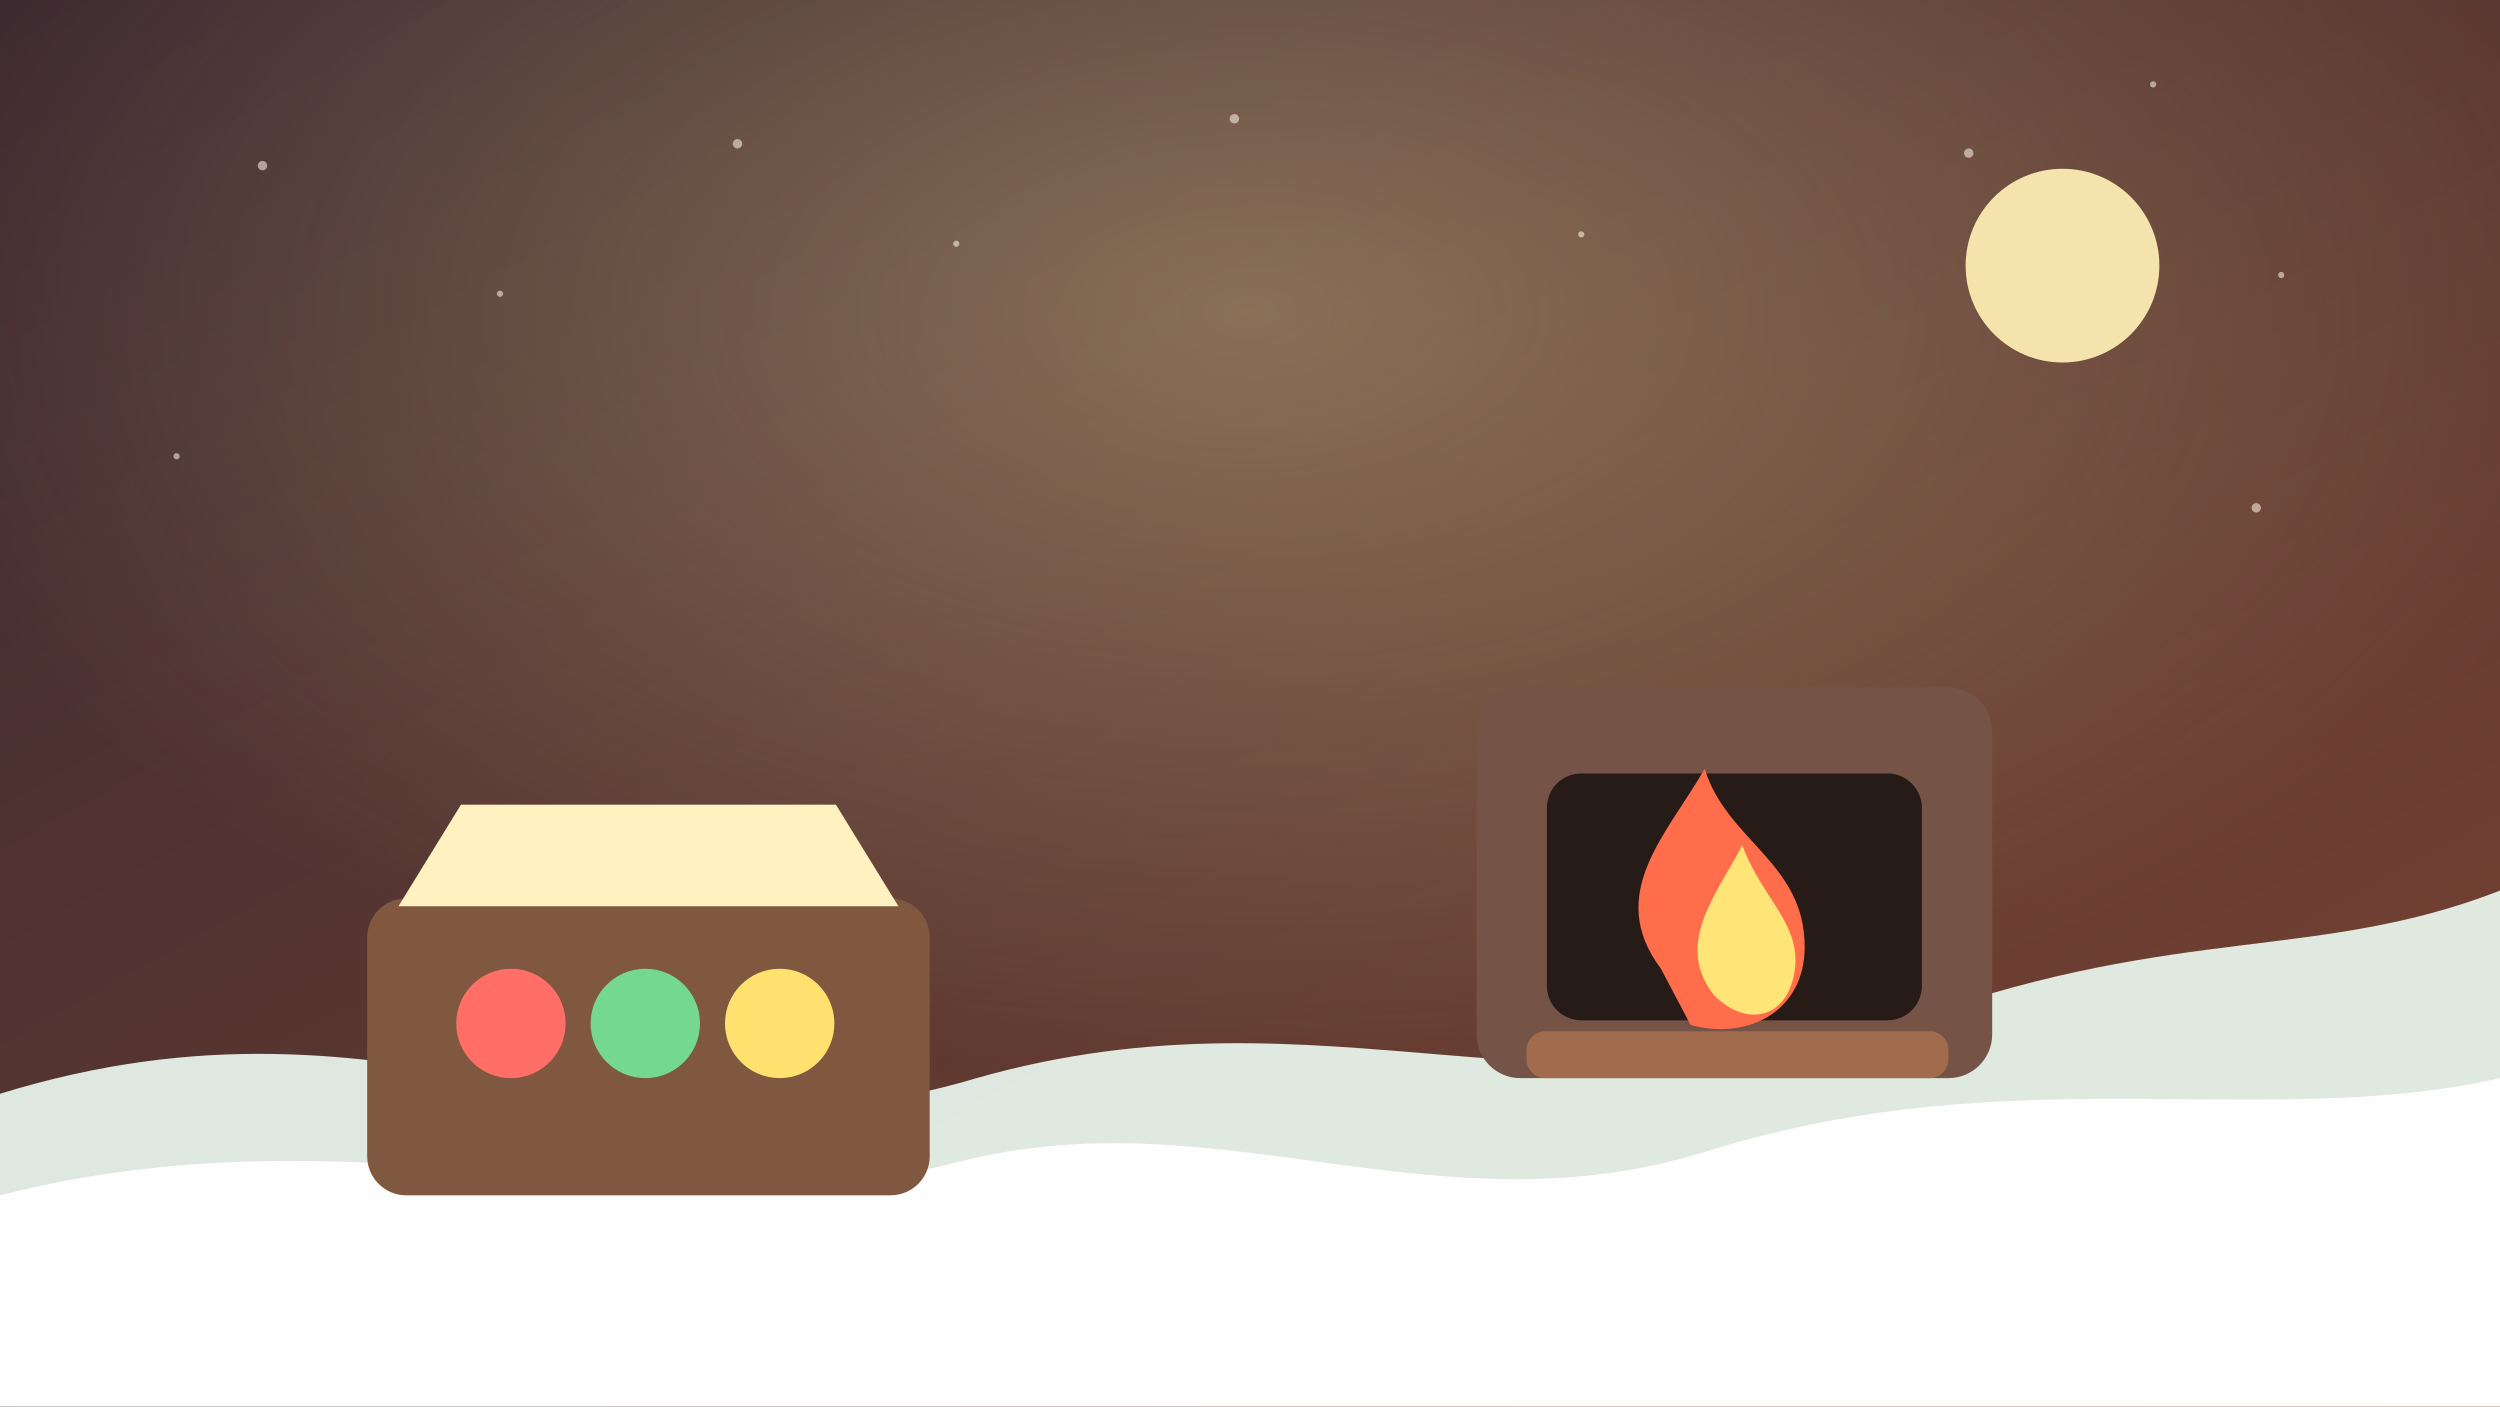
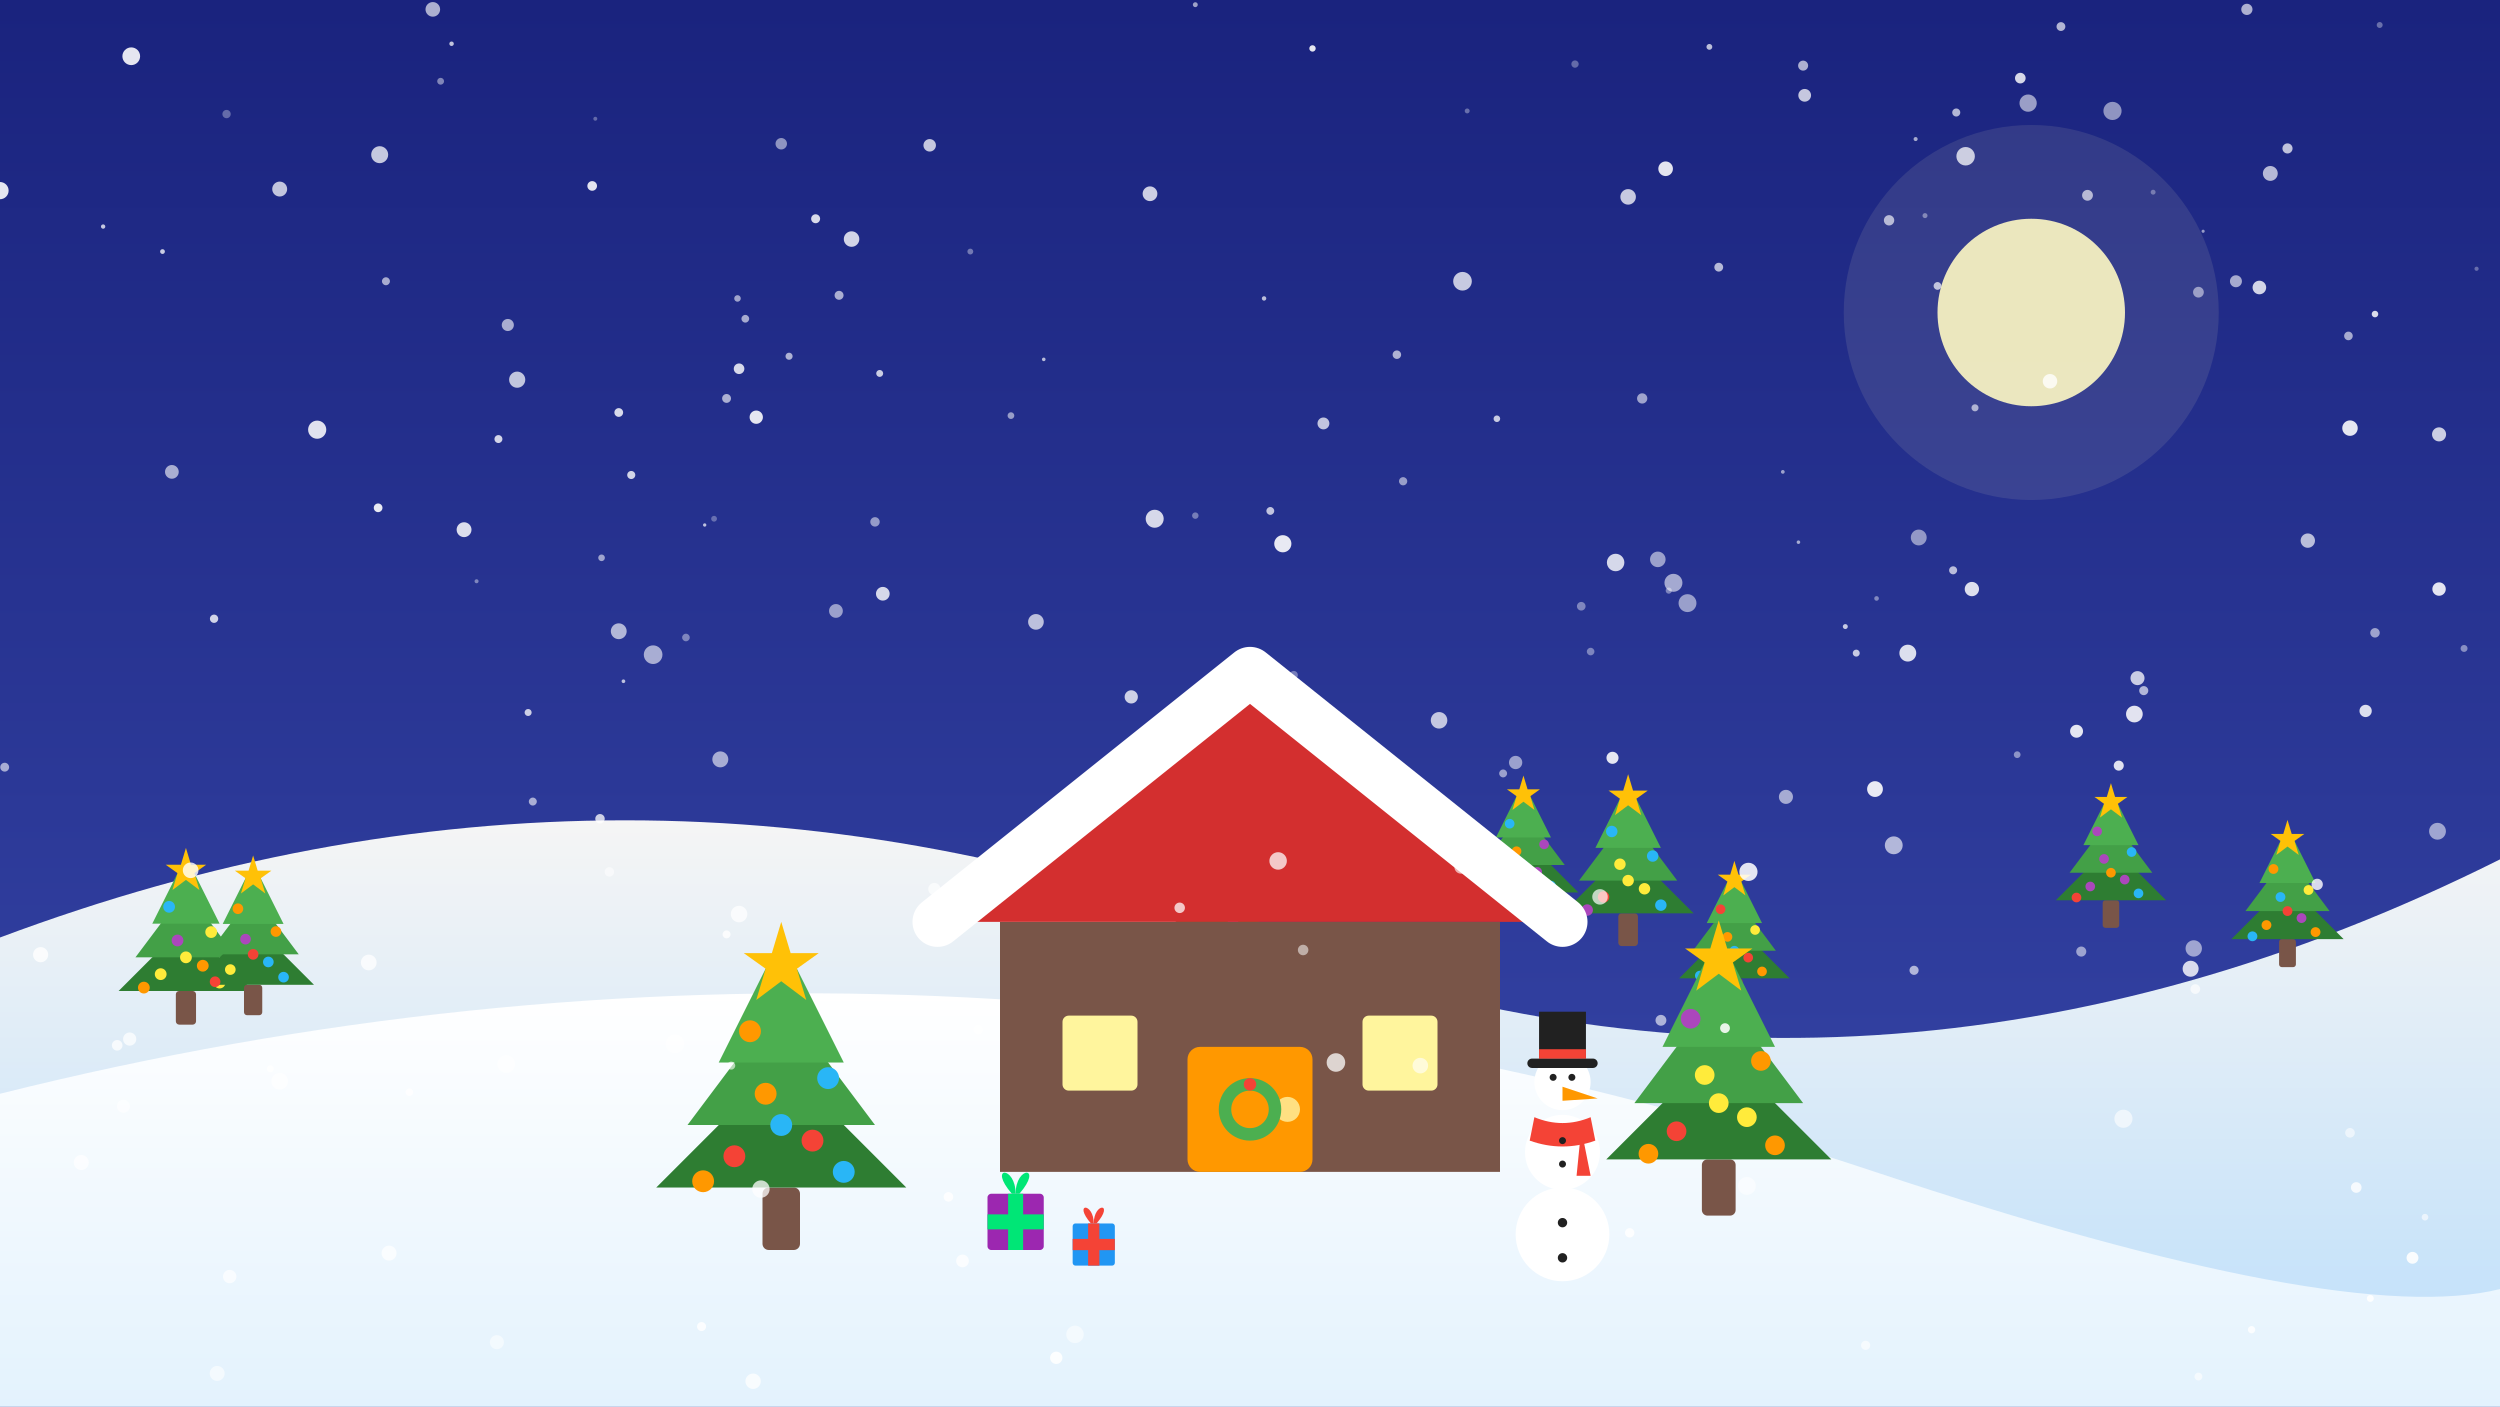
<svg xmlns="http://www.w3.org/2000/svg" viewBox="0 0 1600 900" preserveAspectRatio="xMidYMid slice">
  <defs>
-     <linearGradient id="sky" x1="0" y1="0" x2="1" y2="1">
-       <stop offset="0" stop-color="#3b2930" />
-       <stop offset="1" stop-color="#7b4532" />
+     <linearGradient id="bg7" x1="0" y1="0" x2="0" y2="1">
+       <stop offset="0%" stop-color="#1A237E" />
+       <stop offset="100%" stop-color="#3949AB" />
    </linearGradient>
-     <radialGradient id="glow" cx="50%" cy="22%" r="55%">
-       <stop offset="0" stop-color="#fff1aa" stop-opacity=".32" />
-       <stop offset="1" stop-color="#fff1aa" stop-opacity="0" />
-     </radialGradient>
-     <filter id="soft">
-       <feGaussianBlur stdDeviation="10" />
-     </filter>
+     <linearGradient id="hill17" x1="0" y1="0" x2="0" y2="1">
+       <stop offset="0%" stop-color="#FFFFFF" />
+       <stop offset="100%" stop-color="#E3F2FD" />
+     </linearGradient>
+     <linearGradient id="hill27" x1="0" y1="0" x2="0" y2="1">
+       <stop offset="0%" stop-color="#F5F5F5" />
+       <stop offset="100%" stop-color="#BBDEFB" />
+     </linearGradient>
  </defs>
-   <rect width="1600" height="900" fill="url(#sky)" />
-   <rect width="1600" height="900" fill="url(#glow)" />
-   <g opacity=".55" fill="#fff8e9">
-     <circle cx="168" cy="106" r="3" />
-     <circle cx="320" cy="188" r="2" />
-     <circle cx="472" cy="92" r="3" />
-     <circle cx="612" cy="156" r="2" />
-     <circle cx="790" cy="76" r="3" />
-     <circle cx="1012" cy="150" r="2" />
-     <circle cx="1260" cy="98" r="3" />
-     <circle cx="1460" cy="176" r="2" />
-     <circle cx="1378" cy="54" r="2" />
-     <circle cx="113" cy="292" r="2" />
-     <circle cx="1444" cy="325" r="3" />
-   </g>
-   <circle cx="1320" cy="170" r="62" fill="#fff0b5" opacity=".92" />
-   <path d="M0 700 C260 620 390 760 625 690 C850 626 1000 728 1230 650 C1396 592 1484 615 1600 570 L1600 900 L0 900 Z" fill="#e9f7ef" opacity=".92" />
-   <path d="M0 765 C235 705 425 792 612 744 C780 700 920 792 1095 736 C1290 676 1450 724 1600 690 L1600 900 L0 900 Z" fill="#ffffff" opacity=".96" />
-   <g transform="translate(945 440)">
-     <rect x="0" y="0" width="330" height="250" rx="28" fill="#755346" />
-     <rect x="45" y="55" width="240" height="158" rx="22" fill="#271b18" />
-     <path d="M118 180 C82 132 122 94 146 52 C160 98 210 112 210 166 C210 207 174 226 137 216" fill="#ff6d4b" />
-     <path d="M152 197 C126 164 154 132 170 101 C183 135 206 150 204 178 C201 211 174 219 152 197" fill="#ffe477" />
-     <rect x="32" y="220" width="270" height="30" rx="12" fill="#a16b4d" />
-   </g>
-   <g transform="translate(235 435)">
-     <rect x="0" y="140" width="360" height="190" rx="25" fill="#80573f" />
-     <path d="M20 145 H340 L300 80 H60 Z" fill="#fff1c0" />
-     <circle cx="92" cy="220" r="35" fill="#ff6f68" />
-     <circle cx="178" cy="220" r="35" fill="#75d891" />
-     <circle cx="264" cy="220" r="35" fill="#ffe16f" />
-   </g>
+   <rect width="1600" height="900" fill="url(#bg7)" />
+   <circle cx="1300" cy="200" r="60" fill="#FFF9C4" opacity="0.9" />
+   <circle cx="1300" cy="200" r="120" fill="#FFF9C4" opacity="0.1" />
+   <circle cx="457" cy="332" r="1.86" fill="#FFFFFF" opacity="0.308" />
+   <circle cx="282" cy="52" r="2.194" fill="#FFFFFF" opacity="0.442" />
+   <circle cx="765" cy="330" r="2.075" fill="#FFFFFF" opacity="0.373" />
+   <circle cx="1201" cy="383" r="1.486" fill="#FFFFFF" opacity="0.423" />
+   <circle cx="289" cy="28" r="1.441" fill="#FFFFFF" opacity="0.728" />
+   <circle cx="1008" cy="41" r="2.349" fill="#FFFFFF" opacity="0.321" />
+   <circle cx="668" cy="230" r="1.154" fill="#FFFFFF" opacity="0.682" />
+   <circle cx="439" cy="408" r="2.429" fill="#FFFFFF" opacity="0.4" />
+   <circle cx="66" cy="145" r="1.392" fill="#FFFFFF" opacity="0.743" />
+   <circle cx="1181" cy="401" r="1.594" fill="#FFFFFF" opacity="0.74" />
+   <circle cx="451" cy="336" r="1.075" fill="#FFFFFF" opacity="0.702" />
+   <circle cx="828" cy="432" r="2.609" fill="#FFFFFF" opacity="0.352" />
+   <circle cx="247" cy="180" r="2.553" fill="#FFFFFF" opacity="0.607" />
+   <circle cx="1410" cy="148" r="1.012" fill="#FFFFFF" opacity="0.538" />
+   <circle cx="1585" cy="172" r="1.343" fill="#FFFFFF" opacity="0.323" />
+   <circle cx="1100" cy="171" r="2.822" fill="#FFFFFF" opacity="0.674" />
+   <circle cx="1151" cy="347" r="1.144" fill="#FFFFFF" opacity="0.595" />
+   <circle cx="809" cy="191" r="1.422" fill="#FFFFFF" opacity="0.692" />
+   <circle cx="381" cy="76" r="1.267" fill="#FFFFFF" opacity="0.313" />
+   <circle cx="1068" cy="378" r="1.973" fill="#FFFFFF" opacity="0.396" />
+   <circle cx="537" cy="189" r="2.867" fill="#FFFFFF" opacity="0.623" />
+   <circle cx="1012" cy="388" r="2.759" fill="#FFFFFF" opacity="0.408" />
+   <circle cx="939" cy="71" r="1.578" fill="#FFFFFF" opacity="0.343" />
+   <circle cx="404" cy="304" r="2.586" fill="#FFFFFF" opacity="0.795" />
+   <circle cx="1378" cy="123" r="1.578" fill="#FFFFFF" opacity="0.331" />
+   <circle cx="1018" cy="417" r="2.426" fill="#FFFFFF" opacity="0.398" />
+   <circle cx="765" cy="3" r="1.575" fill="#FFFFFF" opacity="0.578" />
+   <circle cx="1094" cy="30" r="1.867" fill="#FFFFFF" opacity="0.706" />
+   <circle cx="145" cy="73" r="2.668" fill="#FFFFFF" opacity="0.319" />
+   <circle cx="1240" cy="183" r="2.483" fill="#FFFFFF" opacity="0.699" />
+   <circle cx="1577" cy="415" r="2.236" fill="#FFFFFF" opacity="0.447" />
+   <circle cx="722" cy="491" r="2.829" fill="#FFFFFF" opacity="0.789" />
+   <circle cx="399" cy="436" r="1.186" fill="#FFFFFF" opacity="0.696" />
+   <circle cx="505" cy="228" r="2.284" fill="#FFFFFF" opacity="0.629" />
+   <circle cx="1188" cy="418" r="2.243" fill="#FFFFFF" opacity="0.737" />
+   <circle cx="338" cy="456" r="2.255" fill="#FFFFFF" opacity="0.758" />
+   <circle cx="1264" cy="261" r="2.272" fill="#FFFFFF" opacity="0.599" />
+   <circle cx="813" cy="327" r="2.509" fill="#FFFFFF" opacity="0.713" />
+   <circle cx="621" cy="161" r="1.871" fill="#FFFFFF" opacity="0.372" />
+   <circle cx="1503" cy="215" r="2.754" fill="#FFFFFF" opacity="0.604" />
+   <circle cx="647" cy="266" r="2.157" fill="#FFFFFF" opacity="0.53" />
+   <circle cx="1141" cy="302" r="1.204" fill="#FFFFFF" opacity="0.551" />
+   <circle cx="1291" cy="483" r="2.166" fill="#FFFFFF" opacity="0.461" />
+   <circle cx="1250" cy="365" r="2.57" fill="#FFFFFF" opacity="0.679" />
+   <circle cx="1226" cy="89" r="1.305" fill="#FFFFFF" opacity="0.611" />
+   <circle cx="1523" cy="16" r="1.916" fill="#FFFFFF" opacity="0.345" />
+   <circle cx="1232" cy="138" r="1.611" fill="#FFFFFF" opacity="0.392" />
+   <circle cx="104" cy="161" r="1.536" fill="#FFFFFF" opacity="0.764" />
+   <circle cx="305" cy="372" r="1.291" fill="#FFFFFF" opacity="0.413" />
+   <circle cx="962" cy="495" r="2.532" fill="#FFFFFF" opacity="0.528" />
+   <path d="M 0 600 Q 400 450 800 600 T 1600 550 L 1600 900 L 0 900 Z" fill="url(#hill27)" />
+   <g transform="translate(779,614) scale(1.014257)">
+     <rect x="-6" y="-10" width="12" height="20" fill="#795548" rx="2" />
+     <path d="M -40 -10 L 40 -10 L 0 -50 Z" fill="#2E7D32" />
+     <path d="M -30 -30 L 30 -30 L 0 -70 Z" fill="#43A047" />
+     <path d="M -20 -50 L 20 -50 L 0 -90 Z" fill="#4CAF50" />
+     <circle cx="-15" cy="-20" r="3.5" fill="#FF9800" />
+     <circle cx="10" cy="-25" r="3.5" fill="#AB47BC" />
+     <circle cx="-5" cy="-40" r="3.5" fill="#FFEB3B" />
+     <circle cx="15" cy="-45" r="3.5" fill="#FFEB3B" />
+     <circle cx="-10" cy="-60" r="3.5" fill="#F44336" />
+     <circle cx="0" cy="-30" r="3.5" fill="#FF9800" />
+     <circle cx="20" cy="-15" r="3.5" fill="#F44336" />
+     <circle cx="-25" cy="-12" r="3.5" fill="#FFEB3B" />
+     <polygon points="0,-95 3,-85 12,-85 5,-80 8,-70 0,-76 -8,-70 -5,-80 -12,-85 -3,-85" fill="#FFC107" />
+   </g>
+   <g transform="translate(119,645) scale(1.077122)">
+     <rect x="-6" y="-10" width="12" height="20" fill="#795548" rx="2" />
+     <path d="M -40 -10 L 40 -10 L 0 -50 Z" fill="#2E7D32" />
+     <path d="M -30 -30 L 30 -30 L 0 -70 Z" fill="#43A047" />
+     <path d="M -20 -50 L 20 -50 L 0 -90 Z" fill="#4CAF50" />
+     <circle cx="-15" cy="-20" r="3.5" fill="#FFEB3B" />
+     <circle cx="10" cy="-25" r="3.5" fill="#FF9800" />
+     <circle cx="-5" cy="-40" r="3.5" fill="#AB47BC" />
+     <circle cx="15" cy="-45" r="3.5" fill="#FFEB3B" />
+     <circle cx="-10" cy="-60" r="3.5" fill="#29B6F6" />
+     <circle cx="0" cy="-30" r="3.5" fill="#FFEB3B" />
+     <circle cx="20" cy="-15" r="3.5" fill="#FFEB3B" />
+     <circle cx="-25" cy="-12" r="3.5" fill="#FF9800" />
+     <polygon points="0,-95 3,-85 12,-85 5,-80 8,-70 0,-76 -8,-70 -5,-80 -12,-85 -3,-85" fill="#FFC107" />
+   </g>
+   <g transform="translate(1464,610) scale(0.8974691)">
+     <rect x="-6" y="-10" width="12" height="20" fill="#795548" rx="2" />
+     <path d="M -40 -10 L 40 -10 L 0 -50 Z" fill="#2E7D32" />
+     <path d="M -30 -30 L 30 -30 L 0 -70 Z" fill="#43A047" />
+     <path d="M -20 -50 L 20 -50 L 0 -90 Z" fill="#4CAF50" />
+     <circle cx="-15" cy="-20" r="3.5" fill="#FF9800" />
+     <circle cx="10" cy="-25" r="3.5" fill="#AB47BC" />
+     <circle cx="-5" cy="-40" r="3.5" fill="#29B6F6" />
+     <circle cx="15" cy="-45" r="3.5" fill="#FFEB3B" />
+     <circle cx="-10" cy="-60" r="3.5" fill="#FF9800" />
+     <circle cx="0" cy="-30" r="3.5" fill="#F44336" />
+     <circle cx="20" cy="-15" r="3.5" fill="#FF9800" />
+     <circle cx="-25" cy="-12" r="3.5" fill="#29B6F6" />
+     <polygon points="0,-95 3,-85 12,-85 5,-80 8,-70 0,-76 -8,-70 -5,-80 -12,-85 -3,-85" fill="#FFC107" />
+   </g>
+   <g transform="translate(162,640) scale(0.9736294)">
+     <rect x="-6" y="-10" width="12" height="20" fill="#795548" rx="2" />
+     <path d="M -40 -10 L 40 -10 L 0 -50 Z" fill="#2E7D32" />
+     <path d="M -30 -30 L 30 -30 L 0 -70 Z" fill="#43A047" />
+     <path d="M -20 -50 L 20 -50 L 0 -90 Z" fill="#4CAF50" />
+     <circle cx="-15" cy="-20" r="3.5" fill="#FFEB3B" />
+     <circle cx="10" cy="-25" r="3.5" fill="#29B6F6" />
+     <circle cx="-5" cy="-40" r="3.5" fill="#AB47BC" />
+     <circle cx="15" cy="-45" r="3.5" fill="#FF9800" />
+     <circle cx="-10" cy="-60" r="3.5" fill="#FF9800" />
+     <circle cx="0" cy="-30" r="3.5" fill="#F44336" />
+     <circle cx="20" cy="-15" r="3.5" fill="#29B6F6" />
+     <circle cx="-25" cy="-12" r="3.5" fill="#F44336" />
+     <polygon points="0,-95 3,-85 12,-85 5,-80 8,-70 0,-76 -8,-70 -5,-80 -12,-85 -3,-85" fill="#FFC107" />
+   </g>
+   <g transform="translate(1351,585) scale(0.8820488)">
+     <rect x="-6" y="-10" width="12" height="20" fill="#795548" rx="2" />
+     <path d="M -40 -10 L 40 -10 L 0 -50 Z" fill="#2E7D32" />
+     <path d="M -30 -30 L 30 -30 L 0 -70 Z" fill="#43A047" />
+     <path d="M -20 -50 L 20 -50 L 0 -90 Z" fill="#4CAF50" />
+     <circle cx="-15" cy="-20" r="3.5" fill="#AB47BC" />
+     <circle cx="10" cy="-25" r="3.5" fill="#AB47BC" />
+     <circle cx="-5" cy="-40" r="3.5" fill="#AB47BC" />
+     <circle cx="15" cy="-45" r="3.5" fill="#29B6F6" />
+     <circle cx="-10" cy="-60" r="3.5" fill="#AB47BC" />
+     <circle cx="0" cy="-30" r="3.5" fill="#FF9800" />
+     <circle cx="20" cy="-15" r="3.5" fill="#29B6F6" />
+     <circle cx="-25" cy="-12" r="3.5" fill="#F44336" />
+     <polygon points="0,-95 3,-85 12,-85 5,-80 8,-70 0,-76 -8,-70 -5,-80 -12,-85 -3,-85" fill="#FFC107" />
+   </g>
+   <g transform="translate(1042,595) scale(1.047475)">
+     <rect x="-6" y="-10" width="12" height="20" fill="#795548" rx="2" />
+     <path d="M -40 -10 L 40 -10 L 0 -50 Z" fill="#2E7D32" />
+     <path d="M -30 -30 L 30 -30 L 0 -70 Z" fill="#43A047" />
+     <path d="M -20 -50 L 20 -50 L 0 -90 Z" fill="#4CAF50" />
+     <circle cx="-15" cy="-20" r="3.5" fill="#F44336" />
+     <circle cx="10" cy="-25" r="3.5" fill="#FFEB3B" />
+     <circle cx="-5" cy="-40" r="3.5" fill="#FFEB3B" />
+     <circle cx="15" cy="-45" r="3.5" fill="#29B6F6" />
+     <circle cx="-10" cy="-60" r="3.5" fill="#29B6F6" />
+     <circle cx="0" cy="-30" r="3.5" fill="#FFEB3B" />
+     <circle cx="20" cy="-15" r="3.5" fill="#29B6F6" />
+     <circle cx="-25" cy="-12" r="3.5" fill="#AB47BC" />
+     <polygon points="0,-95 3,-85 12,-85 5,-80 8,-70 0,-76 -8,-70 -5,-80 -12,-85 -3,-85" fill="#FFC107" />
+   </g>
+   <g transform="translate(975,580) scale(0.8803834)">
+     <rect x="-6" y="-10" width="12" height="20" fill="#795548" rx="2" />
+     <path d="M -40 -10 L 40 -10 L 0 -50 Z" fill="#2E7D32" />
+     <path d="M -30 -30 L 30 -30 L 0 -70 Z" fill="#43A047" />
+     <path d="M -20 -50 L 20 -50 L 0 -90 Z" fill="#4CAF50" />
+     <circle cx="-15" cy="-20" r="3.5" fill="#F44336" />
+     <circle cx="10" cy="-25" r="3.5" fill="#AB47BC" />
+     <circle cx="-5" cy="-40" r="3.5" fill="#FF9800" />
+     <circle cx="15" cy="-45" r="3.5" fill="#AB47BC" />
+     <circle cx="-10" cy="-60" r="3.5" fill="#29B6F6" />
+     <circle cx="0" cy="-30" r="3.5" fill="#29B6F6" />
+     <circle cx="20" cy="-15" r="3.5" fill="#29B6F6" />
+     <circle cx="-25" cy="-12" r="3.5" fill="#FFEB3B" />
+     <polygon points="0,-95 3,-85 12,-85 5,-80 8,-70 0,-76 -8,-70 -5,-80 -12,-85 -3,-85" fill="#FFC107" />
+   </g>
+   <g transform="translate(1110,635) scale(0.8846857)">
+     <rect x="-6" y="-10" width="12" height="20" fill="#795548" rx="2" />
+     <path d="M -40 -10 L 40 -10 L 0 -50 Z" fill="#2E7D32" />
+     <path d="M -30 -30 L 30 -30 L 0 -70 Z" fill="#43A047" />
+     <path d="M -20 -50 L 20 -50 L 0 -90 Z" fill="#4CAF50" />
+     <circle cx="-15" cy="-20" r="3.5" fill="#FF9800" />
+     <circle cx="10" cy="-25" r="3.5" fill="#F44336" />
+     <circle cx="-5" cy="-40" r="3.5" fill="#FF9800" />
+     <circle cx="15" cy="-45" r="3.5" fill="#FFEB3B" />
+     <circle cx="-10" cy="-60" r="3.5" fill="#F44336" />
+     <circle cx="0" cy="-30" r="3.5" fill="#29B6F6" />
+     <circle cx="20" cy="-15" r="3.5" fill="#FF9800" />
+     <circle cx="-25" cy="-12" r="3.5" fill="#29B6F6" />
+     <polygon points="0,-95 3,-85 12,-85 5,-80 8,-70 0,-76 -8,-70 -5,-80 -12,-85 -3,-85" fill="#FFC107" />
+   </g>
+   <path d="M 0 700 Q 600 550 1200 750 T 1600 650 L 1600 900 L 0 900 Z" fill="url(#hill17)" />
+   <g transform="translate(800,750) scale(4.0)">
+     <rect x="-40" y="-40" width="80" height="40" fill="#795548" />
+     <rect x="-10" y="-20" width="20" height="20" fill="#FF9800" rx="2" />
+     <circle cx="6" cy="-10" r="2" fill="#FFE082" />
+     <rect x="-30" y="-25" width="12" height="12" fill="#FFF59D" rx="1" />
+     <rect x="18" y="-25" width="12" height="12" fill="#FFF59D" rx="1" />
+     <circle cx="0" cy="-10" r="4" fill="none" stroke="#4CAF50" stroke-width="2" />
+     <circle cx="0" cy="-14" r="1" fill="#F44336" />
+     <path d="M -50 -40 L 0 -80 L 50 -40 Z" fill="#D32F2F" />
+     <path d="M -50 -40 L 0 -80 L 50 -40" fill="none" stroke="#FFFFFF" stroke-width="8" stroke-linecap="round" stroke-linejoin="round" />
+   </g>
+   <g transform="translate(500,780) scale(2.0)">
+     <rect x="-6" y="-10" width="12" height="20" fill="#795548" rx="2" />
+     <path d="M -40 -10 L 40 -10 L 0 -50 Z" fill="#2E7D32" />
+     <path d="M -30 -30 L 30 -30 L 0 -70 Z" fill="#43A047" />
+     <path d="M -20 -50 L 20 -50 L 0 -90 Z" fill="#4CAF50" />
+     <circle cx="-15" cy="-20" r="3.5" fill="#F44336" />
+     <circle cx="10" cy="-25" r="3.5" fill="#F44336" />
+     <circle cx="-5" cy="-40" r="3.5" fill="#FF9800" />
+     <circle cx="15" cy="-45" r="3.5" fill="#29B6F6" />
+     <circle cx="-10" cy="-60" r="3.5" fill="#FF9800" />
+     <circle cx="0" cy="-30" r="3.5" fill="#29B6F6" />
+     <circle cx="20" cy="-15" r="3.5" fill="#29B6F6" />
+     <circle cx="-25" cy="-12" r="3.5" fill="#FF9800" />
+     <polygon points="0,-95 3,-85 12,-85 5,-80 8,-70 0,-76 -8,-70 -5,-80 -12,-85 -3,-85" fill="#FFC107" />
+   </g>
+   <g transform="translate(1100,760) scale(1.8)">
+     <rect x="-6" y="-10" width="12" height="20" fill="#795548" rx="2" />
+     <path d="M -40 -10 L 40 -10 L 0 -50 Z" fill="#2E7D32" />
+     <path d="M -30 -30 L 30 -30 L 0 -70 Z" fill="#43A047" />
+     <path d="M -20 -50 L 20 -50 L 0 -90 Z" fill="#4CAF50" />
+     <circle cx="-15" cy="-20" r="3.5" fill="#F44336" />
+     <circle cx="10" cy="-25" r="3.5" fill="#FFEB3B" />
+     <circle cx="-5" cy="-40" r="3.5" fill="#FFEB3B" />
+     <circle cx="15" cy="-45" r="3.5" fill="#FF9800" />
+     <circle cx="-10" cy="-60" r="3.5" fill="#AB47BC" />
+     <circle cx="0" cy="-30" r="3.5" fill="#FFEB3B" />
+     <circle cx="20" cy="-15" r="3.5" fill="#FF9800" />
+     <circle cx="-25" cy="-12" r="3.5" fill="#FF9800" />
+     <polygon points="0,-95 3,-85 12,-85 5,-80 8,-70 0,-76 -8,-70 -5,-80 -12,-85 -3,-85" fill="#FFC107" />
+   </g>
+   <g transform="translate(1000,820) scale(1.5)">
+     <circle cx="0" cy="-20" r="20" fill="#FFFFFF" />
+     <circle cx="0" cy="-55" r="16" fill="#FFFFFF" />
+     <circle cx="0" cy="-85" r="12" fill="#FFFFFF" />
+     <rect x="-15" y="-95" width="30" height="4" fill="#212121" rx="2" />
+     <rect x="-10" y="-115" width="20" height="20" fill="#212121" />
+     <rect x="-10" y="-99" width="20" height="4" fill="#F44336" />
+     <circle cx="-4" cy="-87" r="1.5" fill="#212121" />
+     <circle cx="4" cy="-87" r="1.5" fill="#212121" />
+     <path d="M 0 -83 L 15 -78 L 0 -77 Z" fill="#FF9800" />
+     <path d="M -12 -70 Q 0 -65 12 -70 L 14 -60 Q 0 -55 -14 -60 Z" fill="#F44336" />
+     <path d="M 8 -65 L 12 -45 L 6 -45 Z" fill="#F44336" />
+     <circle cx="0" cy="-60" r="1.5" fill="#212121" />
+     <circle cx="0" cy="-50" r="1.5" fill="#212121" />
+     <circle cx="0" cy="-25" r="2" fill="#212121" />
+     <circle cx="0" cy="-10" r="2" fill="#212121" />
+   </g>
+   <g transform="translate(650,800) scale(1.2)">
+     <rect x="-15" y="-30" width="30" height="30" fill="#9C27B0" rx="2" />
+     <rect x="-4" y="-30" width="8" height="30" fill="#00E676" />
+     <rect x="-15" y="-19" width="30" height="8" fill="#00E676" />
+     <path d="M -2 -30 C -15 -45 0 -45 0 -30 Z" fill="#00E676" />
+     <path d="M 2 -30 C 15 -45 0 -45 0 -30 Z" fill="#00E676" />
+   </g>
+   <g transform="translate(700,810) scale(0.9)">
+     <rect x="-15" y="-30" width="30" height="30" fill="#2196F3" rx="2" />
+     <rect x="-4" y="-30" width="8" height="30" fill="#F44336" />
+     <rect x="-15" y="-19" width="30" height="8" fill="#F44336" />
+     <path d="M -2 -30 C -15 -45 0 -45 0 -30 Z" fill="#F44336" />
+     <path d="M 2 -30 C 15 -45 0 -45 0 -30 Z" fill="#F44336" />
+   </g>
+   <circle cx="560" cy="334" r="3.021" fill="#FFFFFF" opacity="0.514" />
+   <circle cx="1228" cy="344" r="5.077" fill="#FFFFFF" opacity="0.503" />
+   <circle cx="1520" cy="405" r="3.036" fill="#FFFFFF" opacity="0.55" />
+   <circle cx="1356" cy="490" r="3.218" fill="#FFFFFF" opacity="0.852" />
+   <circle cx="1143" cy="510" r="4.507" fill="#FFFFFF" opacity="0.577" />
+   <circle cx="468" cy="682" r="2.56" fill="#FFFFFF" opacity="0.598" />
+   <circle cx="1552" cy="779" r="2.139" fill="#FFFFFF" opacity="0.591" />
+   <circle cx="598" cy="569" r="3.922" fill="#FFFFFF" opacity="0.654" />
+   <circle cx="847" cy="271" r="3.811" fill="#FFFFFF" opacity="0.72" />
+   <circle cx="1034" cy="360" r="5.588" fill="#FFFFFF" opacity="0.808" />
+   <circle cx="1483" cy="566" r="3.621" fill="#FFFFFF" opacity="0.806" />
+   <circle cx="236" cy="616" r="5.032" fill="#FFFFFF" opacity="0.735" />
+   <circle cx="1366" cy="457" r="5.348" fill="#FFFFFF" opacity="0.861" />
+   <circle cx="1155" cy="61" r="4.075" fill="#FFFFFF" opacity="0.745" />
+   <circle cx="379" cy="119" r="3.092" fill="#FFFFFF" opacity="0.872" />
+   <circle cx="821" cy="348" r="5.498" fill="#FFFFFF" opacity="0.894" />
+   <circle cx="1063" cy="653" r="3.481" fill="#FFFFFF" opacity="0.606" />
+   <circle cx="137" cy="396" r="2.656" fill="#FFFFFF" opacity="0.788" />
+   <circle cx="616" cy="807" r="4.069" fill="#FFFFFF" opacity="0.759" />
+   <circle cx="1405" cy="633" r="3.101" fill="#FFFFFF" opacity="0.665" />
+   <circle cx="0" cy="122" r="5.517" fill="#FFFFFF" opacity="0.881" />
+   <circle cx="1043" cy="789" r="3.001" fill="#FFFFFF" opacity="0.864" />
+   <circle cx="75" cy="669" r="3.39" fill="#FFFFFF" opacity="0.741" />
+   <circle cx="1561" cy="377" r="4.3" fill="#FFFFFF" opacity="0.875" />
+   <circle cx="324" cy="681" r="5.702" fill="#FFFFFF" opacity="0.51" />
+   <circle cx="249" cy="802" r="4.797" fill="#FFFFFF" opacity="0.715" />
+   <circle cx="522" cy="140" r="2.872" fill="#FFFFFF" opacity="0.828" />
+   <circle cx="1209" cy="141" r="3.314" fill="#FFFFFF" opacity="0.646" />
+   <circle cx="607" cy="766" r="3.049" fill="#FFFFFF" opacity="0.88" />
+   <circle cx="1352" cy="71" r="5.814" fill="#FFFFFF" opacity="0.507" />
+   <circle cx="818" cy="551" r="5.596" fill="#FFFFFF" opacity="0.737" />
+   <circle cx="1332" cy="609" r="3.225" fill="#FFFFFF" opacity="0.528" />
+   <circle cx="484" cy="267" r="4.261" fill="#FFFFFF" opacity="0.879" />
+   <circle cx="739" cy="332" r="5.763" fill="#FFFFFF" opacity="0.81" />
+   <circle cx="1359" cy="716" r="5.8" fill="#FFFFFF" opacity="0.589" />
+   <circle cx="1252" cy="72" r="2.574" fill="#FFFFFF" opacity="0.664" />
+   <circle cx="898" cy="308" r="2.632" fill="#FFFFFF" opacity="0.53" />
+   <circle cx="1154" cy="42" r="3.206" fill="#FFFFFF" opacity="0.639" />
+   <circle cx="1225" cy="621" r="2.92" fill="#FFFFFF" opacity="0.624" />
+   <circle cx="465" cy="255" r="2.841" fill="#FFFFFF" opacity="0.623" />
+   <circle cx="1298" cy="66" r="5.527" fill="#FFFFFF" opacity="0.554" />
+   <circle cx="1441" cy="851" r="2.344" fill="#FFFFFF" opacity="0.828" />
+   <circle cx="325" cy="208" r="3.876" fill="#FFFFFF" opacity="0.613" />
+   <circle cx="52" cy="744" r="4.816" fill="#FFFFFF" opacity="0.688" />
+   <circle cx="83" cy="665" r="4.222" fill="#FFFFFF" opacity="0.725" />
+   <circle cx="472" cy="191" r="2.102" fill="#FFFFFF" opacity="0.571" />
+   <circle cx="319" cy="281" r="2.543" fill="#FFFFFF" opacity="0.797" />
+   <circle cx="122" cy="557" r="5" fill="#FFFFFF" opacity="0.797" />
+   <circle cx="1517" cy="831" r="2.234" fill="#FFFFFF" opacity="0.883" />
+   <circle cx="1212" cy="541" r="5.718" fill="#FFFFFF" opacity="0.636" />
+   <circle cx="676" cy="869" r="3.945" fill="#FFFFFF" opacity="0.897" />
+   <circle cx="1024" cy="574" r="4.966" fill="#FFFFFF" opacity="0.701" />
+   <circle cx="1561" cy="278" r="4.503" fill="#FFFFFF" opacity="0.765" />
+   <circle cx="935" cy="555" r="4.151" fill="#FFFFFF" opacity="0.621" />
+   <circle cx="1200" cy="505" r="5.055" fill="#FFFFFF" opacity="0.891" />
+   <circle cx="173" cy="684" r="2.225" fill="#FFFFFF" opacity="0.805" />
+   <circle cx="970" cy="488" r="4.258" fill="#FFFFFF" opacity="0.529" />
+   <circle cx="535" cy="391" r="4.414" fill="#FFFFFF" opacity="0.532" />
+   <circle cx="1080" cy="386" r="5.729" fill="#FFFFFF" opacity="0.53" />
+   <circle cx="1071" cy="373" r="5.752" fill="#FFFFFF" opacity="0.579" />
+   <circle cx="465" cy="598" r="2.544" fill="#FFFFFF" opacity="0.791" />
+   <circle cx="1431" cy="180" r="3.838" fill="#FFFFFF" opacity="0.601" />
+   <circle cx="736" cy="124" r="4.718" fill="#FFFFFF" opacity="0.777" />
+   <circle cx="384" cy="524" r="3.026" fill="#FFFFFF" opacity="0.76" />
+   <circle cx="1372" cy="442" r="2.904" fill="#FFFFFF" opacity="0.634" />
+   <circle cx="563" cy="239" r="2.225" fill="#FFFFFF" opacity="0.763" />
+   <circle cx="1464" cy="95" r="3.245" fill="#FFFFFF" opacity="0.718" />
+   <circle cx="139" cy="879" r="4.782" fill="#FFFFFF" opacity="0.577" />
+   <circle cx="565" cy="380" r="4.386" fill="#FFFFFF" opacity="0.805" />
+   <circle cx="203" cy="275" r="5.816" fill="#FFFFFF" opacity="0.859" />
+   <circle cx="1262" cy="377" r="4.581" fill="#FFFFFF" opacity="0.842" />
+   <circle cx="1407" cy="187" r="3.443" fill="#FFFFFF" opacity="0.505" />
+   <circle cx="26" cy="611" r="4.849" fill="#FFFFFF" opacity="0.811" />
+   <circle cx="487" cy="761" r="5.563" fill="#FFFFFF" opacity="0.748" />
+   <circle cx="179" cy="692" r="5.325" fill="#FFFFFF" opacity="0.654" />
+   <circle cx="936" cy="180" r="5.966" fill="#FFFFFF" opacity="0.748" />
+   <circle cx="894" cy="227" r="2.721" fill="#FFFFFF" opacity="0.636" />
+   <circle cx="1312" cy="244" r="4.641" fill="#FFFFFF" opacity="0.776" />
+   <circle cx="331" cy="243" r="5.175" fill="#FFFFFF" opacity="0.719" />
+   <circle cx="3" cy="491" r="2.84" fill="#FFFFFF" opacity="0.587" />
+   <circle cx="390" cy="558" r="3.02" fill="#FFFFFF" opacity="0.521" />
+   <circle cx="1329" cy="468" r="4.144" fill="#FFFFFF" opacity="0.874" />
+   <circle cx="909" cy="682" r="4.982" fill="#FFFFFF" opacity="0.617" />
+   <circle cx="913" cy="529" r="5.163" fill="#FFFFFF" opacity="0.636" />
+   <circle cx="840" cy="31" r="2.057" fill="#FFFFFF" opacity="0.883" />
+   <circle cx="1402" cy="620" r="5.123" fill="#FFFFFF" opacity="0.812" />
+   <circle cx="1221" cy="418" r="5.403" fill="#FFFFFF" opacity="0.839" />
+   <circle cx="1051" cy="255" r="3.287" fill="#FFFFFF" opacity="0.565" />
+   <circle cx="1446" cy="184" r="4.357" fill="#FFFFFF" opacity="0.803" />
+   <circle cx="396" cy="264" r="2.799" fill="#FFFFFF" opacity="0.822" />
+   <circle cx="500" cy="92" r="3.673" fill="#FFFFFF" opacity="0.506" />
+   <circle cx="262" cy="699" r="2.403" fill="#FFFFFF" opacity="0.826" />
+   <circle cx="1514" cy="455" r="3.932" fill="#FFFFFF" opacity="0.833" />
+   <circle cx="1477" cy="346" r="4.597" fill="#FFFFFF" opacity="0.683" />
+   <circle cx="1061" cy="358" r="4.981" fill="#FFFFFF" opacity="0.542" />
+   <circle cx="110" cy="302" r="4.394" fill="#FFFFFF" opacity="0.607" />
+   <circle cx="834" cy="608" r="3.362" fill="#FFFFFF" opacity="0.52" />
+   <circle cx="921" cy="461" r="5.295" fill="#FFFFFF" opacity="0.72" />
+   <circle cx="663" cy="398" r="5.016" fill="#FFFFFF" opacity="0.688" />
+   <circle cx="1319" cy="17" r="2.825" fill="#FFFFFF" opacity="0.661" />
+   <circle cx="277" cy="6" r="4.678" fill="#FFFFFF" opacity="0.64" />
+   <circle cx="1544" cy="805" r="3.796" fill="#FFFFFF" opacity="0.898" />
+   <circle cx="432" cy="668" r="5.981" fill="#FFFFFF" opacity="0.625" />
+   <circle cx="242" cy="325" r="2.785" fill="#FFFFFF" opacity="0.897" />
+   <circle cx="1368" cy="434" r="4.494" fill="#FFFFFF" opacity="0.752" />
+   <circle cx="1453" cy="111" r="4.766" fill="#FFFFFF" opacity="0.675" />
+   <circle cx="84" cy="36" r="5.669" fill="#FFFFFF" opacity="0.886" />
+   <circle cx="595" cy="93" r="4" fill="#FFFFFF" opacity="0.739" />
+   <circle cx="473" cy="236" r="3.392" fill="#FFFFFF" opacity="0.82" />
+   <circle cx="688" cy="854" r="5.605" fill="#FFFFFF" opacity="0.504" />
+   <circle cx="297" cy="339" r="4.761" fill="#FFFFFF" opacity="0.839" />
+   <circle cx="461" cy="486" r="5.112" fill="#FFFFFF" opacity="0.588" />
+   <circle cx="1404" cy="607" r="5.246" fill="#FFFFFF" opacity="0.538" />
+   <circle cx="798" cy="429" r="4.219" fill="#FFFFFF" opacity="0.754" />
+   <circle cx="1032" cy="485" r="3.862" fill="#FFFFFF" opacity="0.878" />
+   <circle cx="79" cy="708" r="4.17" fill="#FFFFFF" opacity="0.612" />
+   <circle cx="1520" cy="201" r="2.102" fill="#FFFFFF" opacity="0.837" />
+   <circle cx="545" cy="153" r="4.968" fill="#FFFFFF" opacity="0.797" />
+   <circle cx="1560" cy="532" r="5.386" fill="#FFFFFF" opacity="0.543" />
+   <circle cx="1194" cy="861" r="2.938" fill="#FFFFFF" opacity="0.611" />
+   <circle cx="755" cy="581" r="3.361" fill="#FFFFFF" opacity="0.734" />
+   <circle cx="341" cy="513" r="2.554" fill="#FFFFFF" opacity="0.596" />
+   <circle cx="385" cy="357" r="2.127" fill="#FFFFFF" opacity="0.558" />
+   <circle cx="1118" cy="759" r="5.729" fill="#FFFFFF" opacity="0.519" />
+   <circle cx="396" cy="404" r="5.07" fill="#FFFFFF" opacity="0.643" />
+   <circle cx="449" cy="849" r="2.881" fill="#FFFFFF" opacity="0.846" />
+   <circle cx="1407" cy="881" r="2.507" fill="#FFFFFF" opacity="0.621" />
+   <circle cx="958" cy="268" r="2.113" fill="#FFFFFF" opacity="0.749" />
+   <circle cx="147" cy="817" r="4.286" fill="#FFFFFF" opacity="0.681" />
+   <circle cx="1258" cy="100" r="5.909" fill="#FFFFFF" opacity="0.748" />
+   <circle cx="1293" cy="50" r="3.406" fill="#FFFFFF" opacity="0.82" />
+   <circle cx="179" cy="121" r="4.777" fill="#FFFFFF" opacity="0.728" />
+   <circle cx="473" cy="585" r="5.288" fill="#FFFFFF" opacity="0.741" />
+   <circle cx="318" cy="859" r="4.513" fill="#FFFFFF" opacity="0.506" />
+   <circle cx="1504" cy="725" r="3.076" fill="#FFFFFF" opacity="0.564" />
+   <circle cx="1042" cy="126" r="4.974" fill="#FFFFFF" opacity="0.748" />
+   <circle cx="1119" cy="558" r="5.828" fill="#FFFFFF" opacity="0.864" />
+   <circle cx="1438" cy="6" r="3.595" fill="#FFFFFF" opacity="0.642" />
+   <circle cx="1504" cy="274" r="4.955" fill="#FFFFFF" opacity="0.882" />
+   <circle cx="477" cy="204" r="2.469" fill="#FFFFFF" opacity="0.602" />
+   <circle cx="1508" cy="760" r="3.403" fill="#FFFFFF" opacity="0.81" />
+   <circle cx="243" cy="99" r="5.432" fill="#FFFFFF" opacity="0.744" />
+   <circle cx="1336" cy="125" r="3.467" fill="#FFFFFF" opacity="0.642" />
+   <circle cx="1104" cy="658" r="3.137" fill="#FFFFFF" opacity="0.868" />
+   <circle cx="724" cy="446" r="4.243" fill="#FFFFFF" opacity="0.773" />
+   <circle cx="855" cy="680" r="5.946" fill="#FFFFFF" opacity="0.743" />
+   <circle cx="418" cy="419" r="5.967" fill="#FFFFFF" opacity="0.595" />
+   <circle cx="626" cy="659" r="3.015" fill="#FFFFFF" opacity="0.74" />
+   <circle cx="482" cy="884" r="4.93" fill="#FFFFFF" opacity="0.73" />
+   <circle cx="1066" cy="108" r="4.68" fill="#FFFFFF" opacity="0.875" />
</svg>
